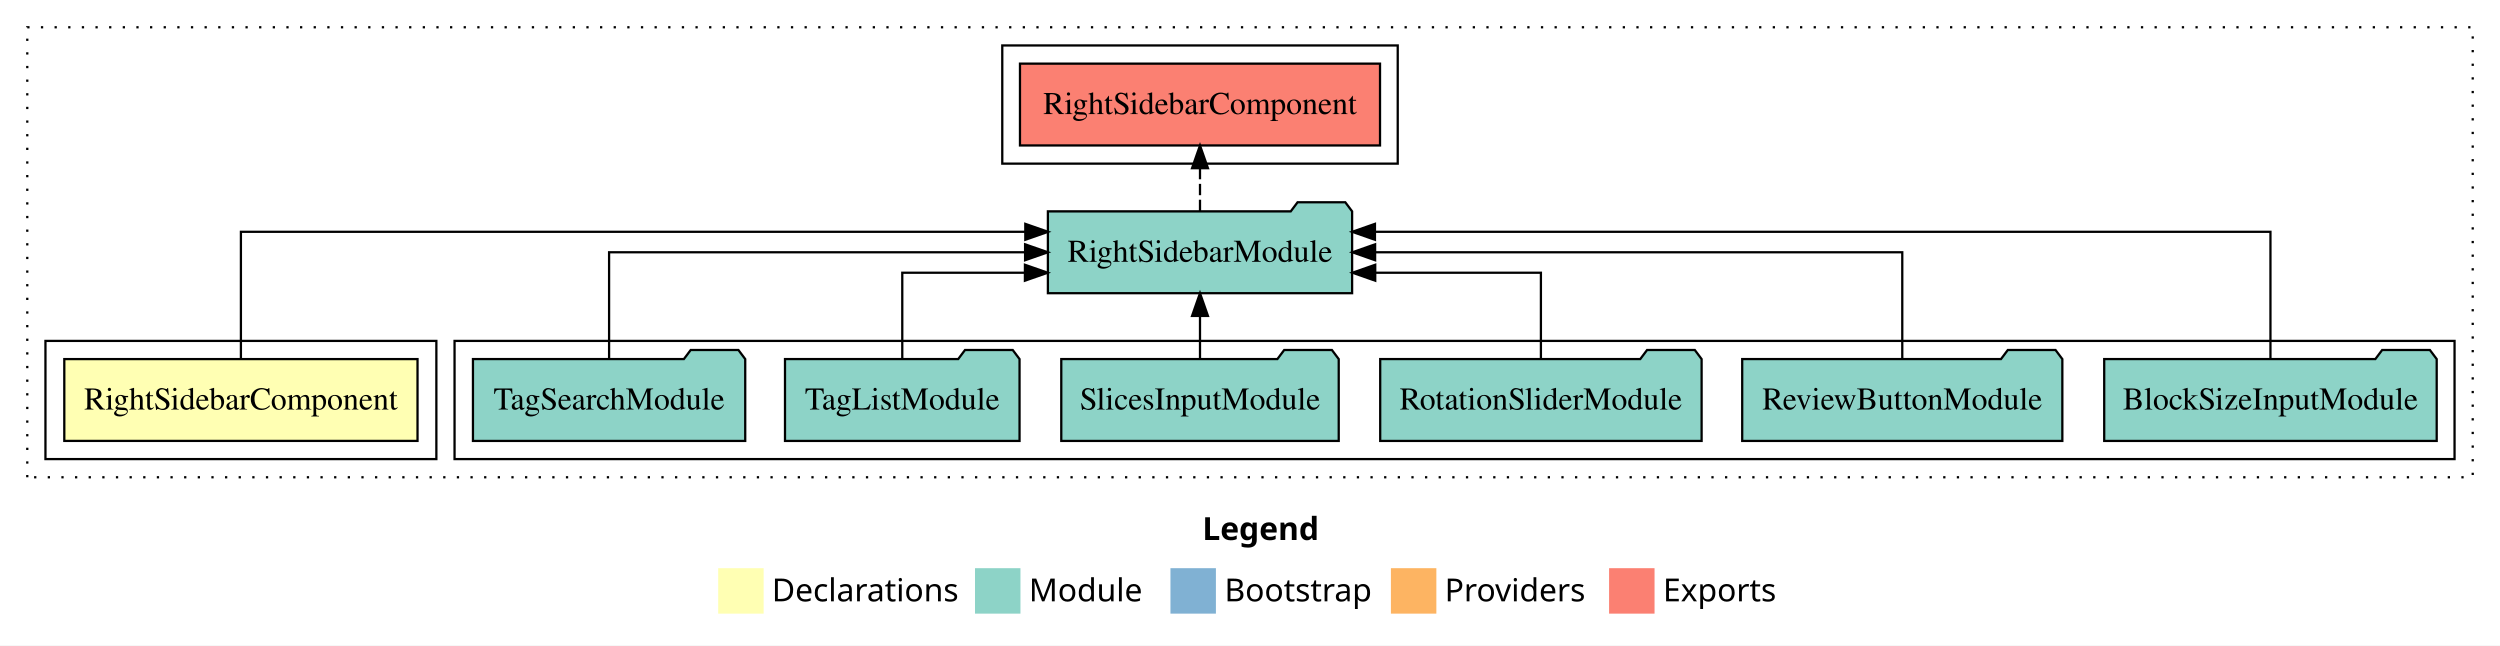
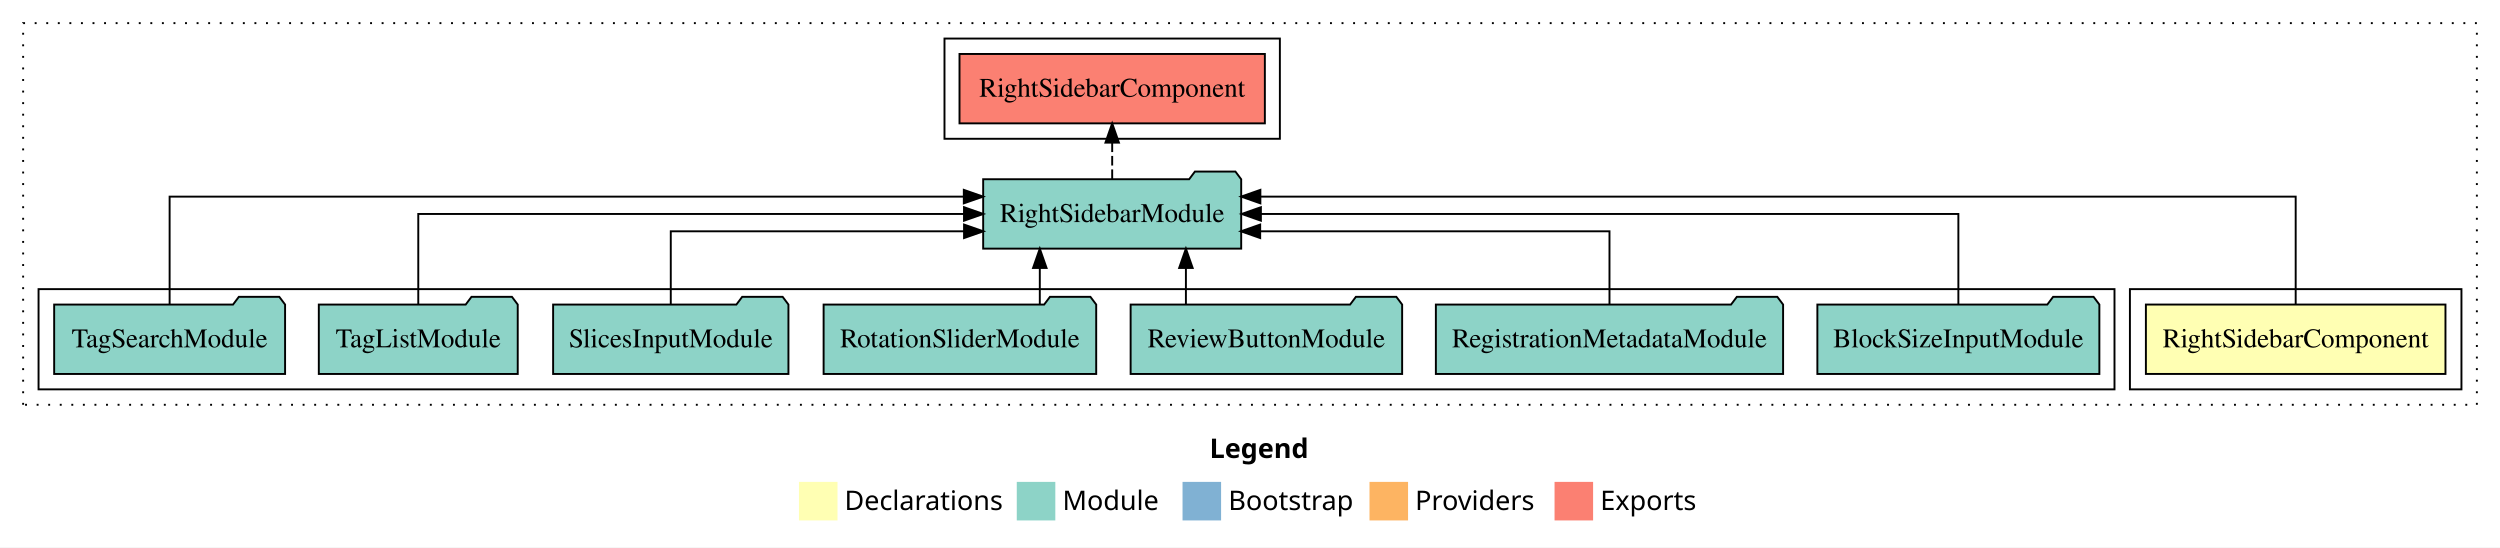
- <svg xmlns="http://www.w3.org/2000/svg" width="1100pt" height="284pt" viewBox="0.00 0.00 1100.00 284.00">
+ <svg xmlns="http://www.w3.org/2000/svg" width="1297pt" height="284pt" viewBox="0.00 0.00 1297.00 284.00">
  <g id="graph0" class="graph" transform="scale(1 1) rotate(0) translate(4 280)">
-     <polygon fill="white" stroke="transparent" points="-4,4 -4,-280 1096,-280 1096,4 -4,4" />
-     <text text-anchor="start" x="525.01" y="-42.4" font-family="Times-12" font-weight="bold" font-size="14.00">Legend</text>
-     <polygon fill="#ffffb3" stroke="transparent" points="312,-10 312,-30 332,-30 332,-10 312,-10" />
-     <text text-anchor="start" x="335.63" y="-15.4" font-family="Times-12" font-size="14.00">  Declarations</text>
-     <polygon fill="#8dd3c7" stroke="transparent" points="425,-10 425,-30 445,-30 445,-10 425,-10" />
-     <text text-anchor="start" x="448.73" y="-15.4" font-family="Times-12" font-size="14.00">  Module</text>
-     <polygon fill="#80b1d3" stroke="transparent" points="511,-10 511,-30 531,-30 531,-10 511,-10" />
-     <text text-anchor="start" x="534.78" y="-15.4" font-family="Times-12" font-size="14.00">  Bootstrap</text>
-     <polygon fill="#fdb462" stroke="transparent" points="608,-10 608,-30 628,-30 628,-10 608,-10" />
-     <text text-anchor="start" x="631.67" y="-15.4" font-family="Times-12" font-size="14.00">  Providers</text>
-     <polygon fill="#fb8072" stroke="transparent" points="704,-10 704,-30 724,-30 724,-10 704,-10" />
-     <text text-anchor="start" x="727.73" y="-15.4" font-family="Times-12" font-size="14.00">  Exports</text>
+     <polygon fill="white" stroke="transparent" points="-4,4 -4,-280 1293,-280 1293,4 -4,4" />
+     <text text-anchor="start" x="623.51" y="-42.4" font-family="Times-12" font-weight="bold" font-size="14.00">Legend</text>
+     <polygon fill="#ffffb3" stroke="transparent" points="410.5,-10 410.5,-30 430.5,-30 430.5,-10 410.5,-10" />
+     <text text-anchor="start" x="434.13" y="-15.4" font-family="Times-12" font-size="14.00">  Declarations</text>
+     <polygon fill="#8dd3c7" stroke="transparent" points="523.5,-10 523.5,-30 543.5,-30 543.5,-10 523.5,-10" />
+     <text text-anchor="start" x="547.23" y="-15.4" font-family="Times-12" font-size="14.00">  Module</text>
+     <polygon fill="#80b1d3" stroke="transparent" points="609.5,-10 609.5,-30 629.5,-30 629.5,-10 609.5,-10" />
+     <text text-anchor="start" x="633.28" y="-15.4" font-family="Times-12" font-size="14.00">  Bootstrap</text>
+     <polygon fill="#fdb462" stroke="transparent" points="706.5,-10 706.5,-30 726.5,-30 726.5,-10 706.5,-10" />
+     <text text-anchor="start" x="730.17" y="-15.4" font-family="Times-12" font-size="14.00">  Providers</text>
+     <polygon fill="#fb8072" stroke="transparent" points="802.5,-10 802.5,-30 822.5,-30 822.5,-10 802.5,-10" />
+     <text text-anchor="start" x="826.23" y="-15.4" font-family="Times-12" font-size="14.00">  Exports</text>
    <g id="clust1" class="cluster">
-       <polygon fill="none" stroke="black" stroke-dasharray="1,5" points="8,-70 8,-268 1084,-268 1084,-70 8,-70" />
+       <polygon fill="none" stroke="black" stroke-dasharray="1,5" points="8,-70 8,-268 1281,-268 1281,-70 8,-70" />
+     </g>
+     <g id="clust5" class="cluster">
+       <polygon fill="none" stroke="black" points="486,-208 486,-260 660,-260 660,-208 486,-208" />
+     </g>
+     <g id="clust2" class="cluster">
+       <polygon fill="none" stroke="black" points="1101,-78 1101,-130 1273,-130 1273,-78 1101,-78" />
    </g>
    <g id="clust4" class="cluster">
-       <polygon fill="none" stroke="black" points="196,-78 196,-130 1076,-130 1076,-78 196,-78" />
-     </g>
-     <g id="clust5" class="cluster">
-       <polygon fill="none" stroke="black" points="437,-208 437,-260 611,-260 611,-208 437,-208" />
-     </g>
-     <g id="clust2" class="cluster">
-       <polygon fill="none" stroke="black" points="16,-78 16,-130 188,-130 188,-78 16,-78" />
+       <polygon fill="none" stroke="black" points="16,-78 16,-130 1093,-130 1093,-78 16,-78" />
    </g>
    <g id="node1" class="node">
-       <polygon fill="#ffffb3" stroke="black" points="179.71,-122 24.29,-122 24.29,-86 179.71,-86 179.71,-122" />
-       <text text-anchor="middle" x="102" y="-99.8" font-family="Times,serif" font-size="14.00">RightSidebarComponent</text>
+       <polygon fill="#ffffb3" stroke="black" points="1264.71,-122 1109.29,-122 1109.29,-86 1264.71,-86 1264.71,-122" />
+       <text text-anchor="middle" x="1187" y="-99.8" font-family="Times,serif" font-size="14.00">RightSidebarComponent</text>
    </g>
    <g id="node2" class="node">
-       <polygon fill="#8dd3c7" stroke="black" points="590.93,-187 587.93,-191 566.93,-191 563.93,-187 457.07,-187 457.07,-151 590.93,-151 590.93,-187" />
-       <text text-anchor="middle" x="524" y="-164.8" font-family="Times,serif" font-size="14.00">RightSidebarModule</text>
+       <polygon fill="#8dd3c7" stroke="black" points="639.93,-187 636.93,-191 615.93,-191 612.93,-187 506.07,-187 506.07,-151 639.93,-151 639.93,-187" />
+       <text text-anchor="middle" x="573" y="-164.8" font-family="Times,serif" font-size="14.00">RightSidebarModule</text>
    </g>
    <g id="edge1" class="edge">
-       <path fill="none" stroke="black" d="M102,-122.29C102,-144.21 102,-178 102,-178 102,-178 447.13,-178 447.13,-178" />
-       <polygon fill="black" stroke="black" points="447.13,-181.5 457.13,-178 447.13,-174.5 447.13,-181.5" />
+       <path fill="none" stroke="black" d="M1187,-122.29C1187,-144.21 1187,-178 1187,-178 1187,-178 649.88,-178 649.88,-178" />
+       <polygon fill="black" stroke="black" points="649.88,-174.5 639.88,-178 649.88,-181.5 649.88,-174.5" />
+     </g>
+     <g id="node10" class="node">
+       <polygon fill="#fb8072" stroke="black" points="652.21,-252 493.79,-252 493.79,-216 652.21,-216 652.21,-252" />
+       <text text-anchor="middle" x="573" y="-229.8" font-family="Times,serif" font-size="14.00">RightSidebarComponent </text>
+     </g>
+     <g id="edge9" class="edge">
+       <path fill="none" stroke="black" stroke-dasharray="5,2" d="M573,-187.11C573,-187.11 573,-205.99 573,-205.99" />
+       <polygon fill="black" stroke="black" points="569.5,-205.99 573,-215.99 576.5,-205.99 569.5,-205.99" />
+     </g>
+     <g id="node3" class="node">
+       <polygon fill="#8dd3c7" stroke="black" points="1085.15,-122 1082.15,-126 1061.15,-126 1058.15,-122 938.85,-122 938.85,-86 1085.15,-86 1085.15,-122" />
+       <text text-anchor="middle" x="1012" y="-99.8" font-family="Times,serif" font-size="14.00">BlockSizeInputModule</text>
+     </g>
+     <g id="edge2" class="edge">
+       <path fill="none" stroke="black" d="M1012,-122.11C1012,-141.34 1012,-169 1012,-169 1012,-169 650.15,-169 650.15,-169" />
+       <polygon fill="black" stroke="black" points="650.15,-165.5 640.15,-169 650.15,-172.5 650.15,-165.5" />
+     </g>
+     <g id="node4" class="node">
+       <polygon fill="#8dd3c7" stroke="black" points="921.07,-122 918.07,-126 897.07,-126 894.07,-122 740.93,-122 740.93,-86 921.07,-86 921.07,-122" />
+       <text text-anchor="middle" x="831" y="-99.8" font-family="Times,serif" font-size="14.00">RegistrationMetadataModule</text>
+     </g>
+     <g id="edge3" class="edge">
+       <path fill="none" stroke="black" d="M831,-122.03C831,-138.4 831,-160 831,-160 831,-160 649.78,-160 649.78,-160" />
+       <polygon fill="black" stroke="black" points="649.78,-156.5 639.78,-160 649.78,-163.5 649.78,-156.5" />
+     </g>
+     <g id="node5" class="node">
+       <polygon fill="#8dd3c7" stroke="black" points="723.43,-122 720.43,-126 699.43,-126 696.43,-122 582.57,-122 582.57,-86 723.43,-86 723.43,-122" />
+       <text text-anchor="middle" x="653" y="-99.8" font-family="Times,serif" font-size="14.00">ReviewButtonModule</text>
+     </g>
+     <g id="edge4" class="edge">
+       <path fill="none" stroke="black" d="M611.25,-122.11C611.25,-122.11 611.25,-140.99 611.25,-140.99" />
+       <polygon fill="black" stroke="black" points="607.75,-140.99 611.25,-150.99 614.75,-140.99 607.75,-140.99" />
+     </g>
+     <g id="node6" class="node">
+       <polygon fill="#8dd3c7" stroke="black" points="564.71,-122 561.71,-126 540.71,-126 537.71,-122 423.29,-122 423.29,-86 564.71,-86 564.71,-122" />
+       <text text-anchor="middle" x="494" y="-99.8" font-family="Times,serif" font-size="14.00">RotationSliderModule</text>
+     </g>
+     <g id="edge5" class="edge">
+       <path fill="none" stroke="black" d="M535.45,-122.11C535.45,-122.11 535.45,-140.99 535.45,-140.99" />
+       <polygon fill="black" stroke="black" points="531.95,-140.99 535.45,-150.99 538.95,-140.99 531.95,-140.99" />
+     </g>
+     <g id="node7" class="node">
+       <polygon fill="#8dd3c7" stroke="black" points="405.04,-122 402.04,-126 381.04,-126 378.04,-122 282.96,-122 282.96,-86 405.04,-86 405.04,-122" />
+       <text text-anchor="middle" x="344" y="-99.8" font-family="Times,serif" font-size="14.00">SlicesInputModule</text>
+     </g>
+     <g id="edge6" class="edge">
+       <path fill="none" stroke="black" d="M344,-122.03C344,-138.4 344,-160 344,-160 344,-160 496.15,-160 496.15,-160" />
+       <polygon fill="black" stroke="black" points="496.15,-163.5 506.15,-160 496.15,-156.5 496.15,-163.5" />
+     </g>
+     <g id="node8" class="node">
+       <polygon fill="#8dd3c7" stroke="black" points="264.6,-122 261.6,-126 240.6,-126 237.6,-122 161.4,-122 161.4,-86 264.6,-86 264.6,-122" />
+       <text text-anchor="middle" x="213" y="-99.8" font-family="Times,serif" font-size="14.00">TagListModule</text>
+     </g>
+     <g id="edge7" class="edge">
+       <path fill="none" stroke="black" d="M213,-122.11C213,-141.34 213,-169 213,-169 213,-169 496.13,-169 496.13,-169" />
+       <polygon fill="black" stroke="black" points="496.13,-172.5 506.13,-169 496.13,-165.5 496.13,-172.5" />
    </g>
    <g id="node9" class="node">
-       <polygon fill="#fb8072" stroke="black" points="603.21,-252 444.79,-252 444.79,-216 603.21,-216 603.21,-252" />
-       <text text-anchor="middle" x="524" y="-229.8" font-family="Times,serif" font-size="14.00">RightSidebarComponent </text>
+       <polygon fill="#8dd3c7" stroke="black" points="143.9,-122 140.9,-126 119.9,-126 116.9,-122 24.1,-122 24.1,-86 143.9,-86 143.9,-122" />
+       <text text-anchor="middle" x="84" y="-99.8" font-family="Times,serif" font-size="14.00">TagSearchModule</text>
    </g>
    <g id="edge8" class="edge">
-       <path fill="none" stroke="black" stroke-dasharray="5,2" d="M524,-187.11C524,-187.11 524,-205.99 524,-205.99" />
-       <polygon fill="black" stroke="black" points="520.5,-205.99 524,-215.99 527.5,-205.99 520.5,-205.99" />
-     </g>
-     <g id="node3" class="node">
-       <polygon fill="#8dd3c7" stroke="black" points="1068.15,-122 1065.15,-126 1044.15,-126 1041.15,-122 921.85,-122 921.85,-86 1068.15,-86 1068.15,-122" />
-       <text text-anchor="middle" x="995" y="-99.8" font-family="Times,serif" font-size="14.00">BlockSizeInputModule</text>
-     </g>
-     <g id="edge2" class="edge">
-       <path fill="none" stroke="black" d="M995,-122.29C995,-144.21 995,-178 995,-178 995,-178 600.98,-178 600.98,-178" />
-       <polygon fill="black" stroke="black" points="600.98,-174.5 590.98,-178 600.98,-181.5 600.98,-174.5" />
-     </g>
-     <g id="node4" class="node">
-       <polygon fill="#8dd3c7" stroke="black" points="903.43,-122 900.43,-126 879.43,-126 876.43,-122 762.57,-122 762.57,-86 903.43,-86 903.43,-122" />
-       <text text-anchor="middle" x="833" y="-99.8" font-family="Times,serif" font-size="14.00">ReviewButtonModule</text>
-     </g>
-     <g id="edge3" class="edge">
-       <path fill="none" stroke="black" d="M833,-122.11C833,-141.34 833,-169 833,-169 833,-169 601.05,-169 601.05,-169" />
-       <polygon fill="black" stroke="black" points="601.05,-165.5 591.05,-169 601.05,-172.5 601.05,-165.5" />
-     </g>
-     <g id="node5" class="node">
-       <polygon fill="#8dd3c7" stroke="black" points="744.71,-122 741.71,-126 720.71,-126 717.71,-122 603.29,-122 603.29,-86 744.71,-86 744.71,-122" />
-       <text text-anchor="middle" x="674" y="-99.8" font-family="Times,serif" font-size="14.00">RotationSliderModule</text>
-     </g>
-     <g id="edge4" class="edge">
-       <path fill="none" stroke="black" d="M674,-122.03C674,-138.4 674,-160 674,-160 674,-160 601.1,-160 601.1,-160" />
-       <polygon fill="black" stroke="black" points="601.1,-156.5 591.1,-160 601.1,-163.5 601.1,-156.5" />
-     </g>
-     <g id="node6" class="node">
-       <polygon fill="#8dd3c7" stroke="black" points="585.04,-122 582.04,-126 561.04,-126 558.04,-122 462.96,-122 462.96,-86 585.04,-86 585.04,-122" />
-       <text text-anchor="middle" x="524" y="-99.8" font-family="Times,serif" font-size="14.00">SlicesInputModule</text>
-     </g>
-     <g id="edge5" class="edge">
-       <path fill="none" stroke="black" d="M524,-122.11C524,-122.11 524,-140.99 524,-140.99" />
-       <polygon fill="black" stroke="black" points="520.5,-140.99 524,-150.99 527.5,-140.99 520.5,-140.99" />
-     </g>
-     <g id="node7" class="node">
-       <polygon fill="#8dd3c7" stroke="black" points="444.6,-122 441.6,-126 420.6,-126 417.6,-122 341.4,-122 341.4,-86 444.6,-86 444.6,-122" />
-       <text text-anchor="middle" x="393" y="-99.8" font-family="Times,serif" font-size="14.00">TagListModule</text>
-     </g>
-     <g id="edge6" class="edge">
-       <path fill="none" stroke="black" d="M393,-122.03C393,-138.4 393,-160 393,-160 393,-160 446.96,-160 446.96,-160" />
-       <polygon fill="black" stroke="black" points="446.97,-163.5 456.96,-160 446.96,-156.5 446.97,-163.5" />
-     </g>
-     <g id="node8" class="node">
-       <polygon fill="#8dd3c7" stroke="black" points="323.9,-122 320.9,-126 299.9,-126 296.9,-122 204.1,-122 204.1,-86 323.9,-86 323.9,-122" />
-       <text text-anchor="middle" x="264" y="-99.8" font-family="Times,serif" font-size="14.00">TagSearchModule</text>
-     </g>
-     <g id="edge7" class="edge">
-       <path fill="none" stroke="black" d="M264,-122.11C264,-141.34 264,-169 264,-169 264,-169 447.04,-169 447.04,-169" />
-       <polygon fill="black" stroke="black" points="447.04,-172.5 457.04,-169 447.04,-165.5 447.04,-172.5" />
+       <path fill="none" stroke="black" d="M84,-122.29C84,-144.21 84,-178 84,-178 84,-178 496.03,-178 496.03,-178" />
+       <polygon fill="black" stroke="black" points="496.03,-181.5 506.03,-178 496.03,-174.5 496.03,-181.5" />
    </g>
  </g>
</svg>
